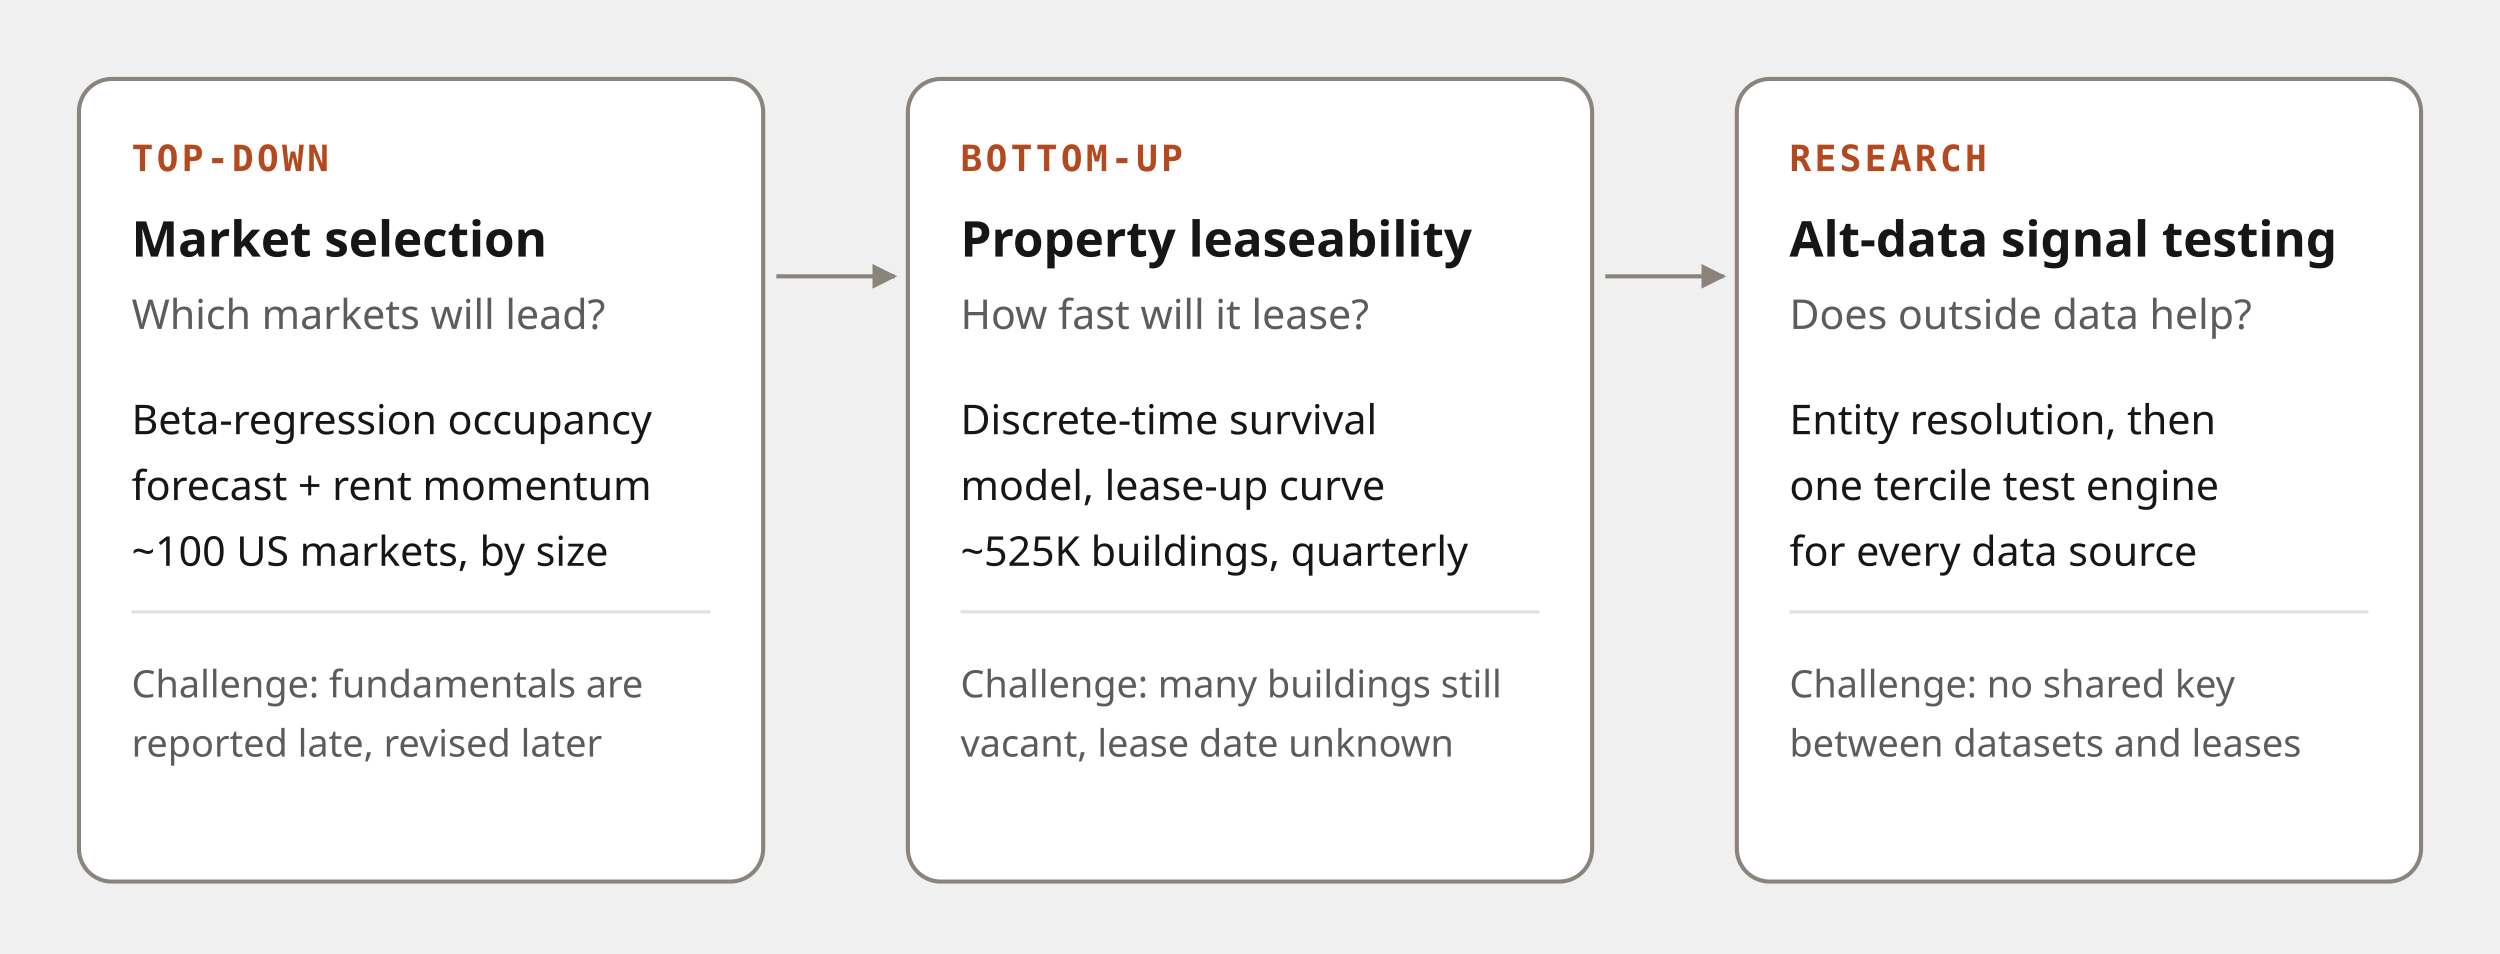
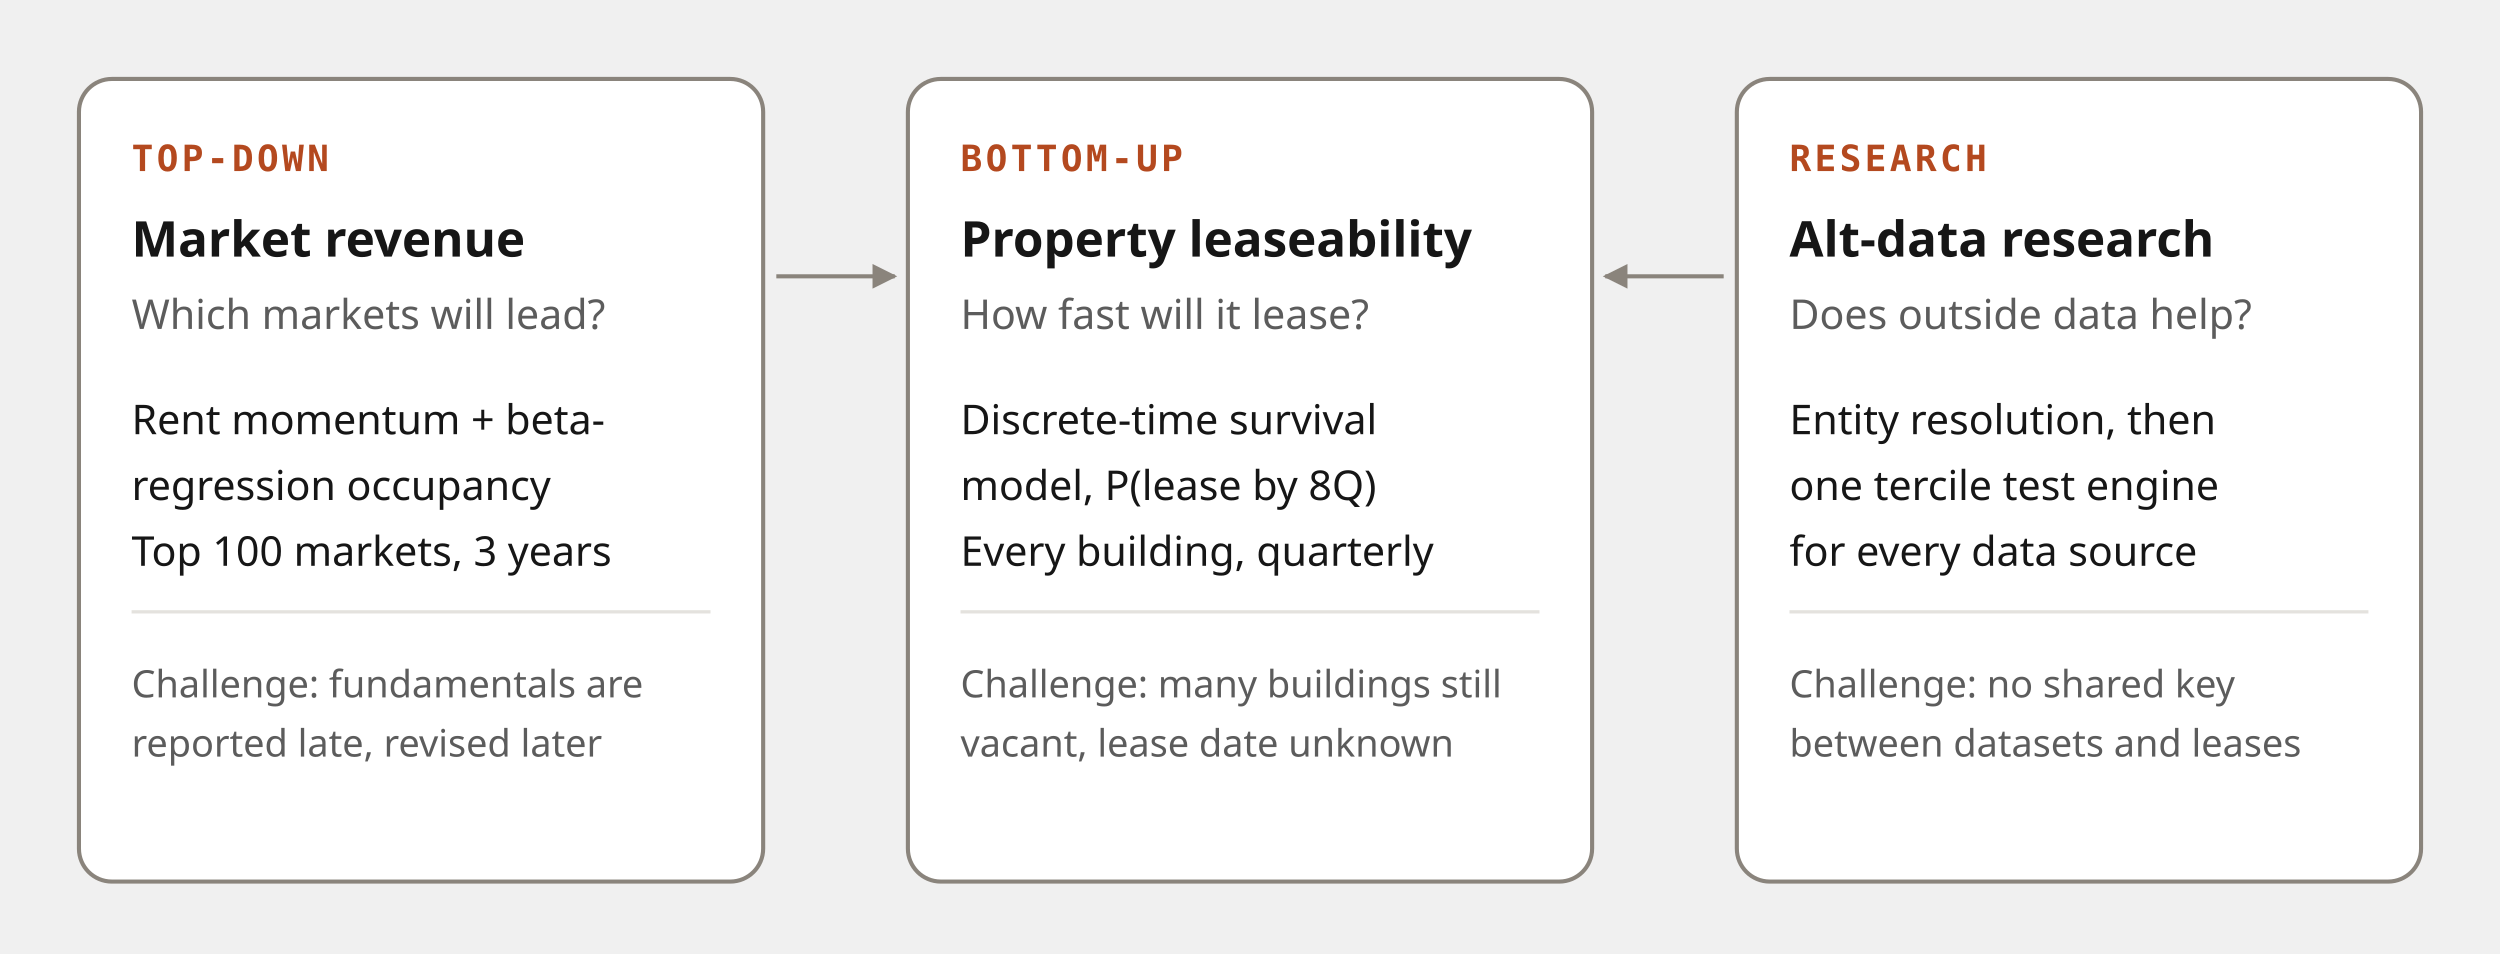
- <svg xmlns="http://www.w3.org/2000/svg" viewBox="0 0 760 290" role="img" aria-label="Three ways of covering industrial real estate: top-down market selection, bottom-up property leaseability, and research on alternative data" font-family="Rubik, system-ui, sans-serif" font-size="12.5">
+ <svg xmlns="http://www.w3.org/2000/svg" viewBox="0 0 760 290" role="img" aria-label="Three tracks for industrial real estate: a top-down market revenue ranking, a bottom-up property leaseability survival model, and research on alternative data" font-family="Rubik, system-ui, sans-serif" font-size="12.5">
  <defs>
    <marker id="b" viewBox="0 0 10 10" refX="9" refY="5" markerWidth="6" markerHeight="6" orient="auto-start-reverse">
      <path d="M0 0L10 5L0 10z" fill="#8a847c" />
    </marker>
  </defs>
  <g fill="#fff" stroke="#8a847c" stroke-width="1.25">
    <rect x="24" y="24" width="208" height="244" rx="10" />
    <rect x="276" y="24" width="208" height="244" rx="10" />
    <rect x="528" y="24" width="208" height="244" rx="10" />
  </g>
  <g stroke="#e4e2de">
    <line x1="40" y1="186" x2="216" y2="186" />
    <line x1="292" y1="186" x2="468" y2="186" />
    <line x1="544" y1="186" x2="720" y2="186" />
  </g>
  <g fill="none" stroke="#8a847c" stroke-width="1.25">
    <path d="M236 84H272" marker-end="url(#b)" />
-     <path d="M488 84H524" marker-end="url(#b)" />
+     <path d="M524 84H488" marker-end="url(#b)" />
  </g>
  <g font-family="Roboto Mono, monospace" font-size="11" font-weight="600" fill="#b4491f" letter-spacing="1">
    <text x="40" y="52">TOP-DOWN</text>
    <text x="292" y="52">BOTTOM-UP</text>
    <text x="544" y="52">RESEARCH</text>
  </g>
  <g font-size="15" font-weight="600" fill="#161616">
-     <text x="40" y="78">Market selection</text>
+     <text x="40" y="78">Market revenue</text>
    <text x="292" y="78">Property leaseability</text>
-     <text x="544" y="78">Alt-data signal testing</text>
+     <text x="544" y="78">Alt-data research</text>
  </g>
  <g fill="#5c5c5c">
    <text x="40" y="100">Which markets will lead?</text>
    <text x="292" y="100">How fast will it lease?</text>
    <text x="544" y="100">Does outside data help?</text>
  </g>
  <g fill="#161616">
-     <text x="40" y="132">Beta-regression occupancy</text>
-     <text x="40" y="152">forecast + rent momentum</text>
-     <text x="40" y="172">~100 US markets, by size</text>
+     <text x="40" y="132">Rent momentum + beta-</text>
+     <text x="40" y="152">regression occupancy</text>
+     <text x="40" y="172">Top 100 markets, 3 years</text>
    <text x="292" y="132">Discrete-time survival</text>
-     <text x="292" y="152">model, lease-up curve</text>
-     <text x="292" y="172">~525K buildings, quarterly</text>
+     <text x="292" y="152">model, P(lease by 8Q)</text>
+     <text x="292" y="172">Every building, quarterly</text>
    <text x="544" y="132">Entity resolution, then</text>
    <text x="544" y="152">one tercile test engine</text>
    <text x="544" y="172">for every data source</text>
  </g>
  <g font-size="11.5" fill="#5c5c5c">
    <text x="40" y="212">Challenge: fundamentals are</text>
    <text x="40" y="230">reported late, revised later</text>
    <text x="292" y="212">Challenge: many buildings still</text>
    <text x="292" y="230">vacant, lease date unknown</text>
    <text x="544" y="212">Challenge: no shared key</text>
    <text x="544" y="230">between datasets and leases</text>
  </g>
</svg>
